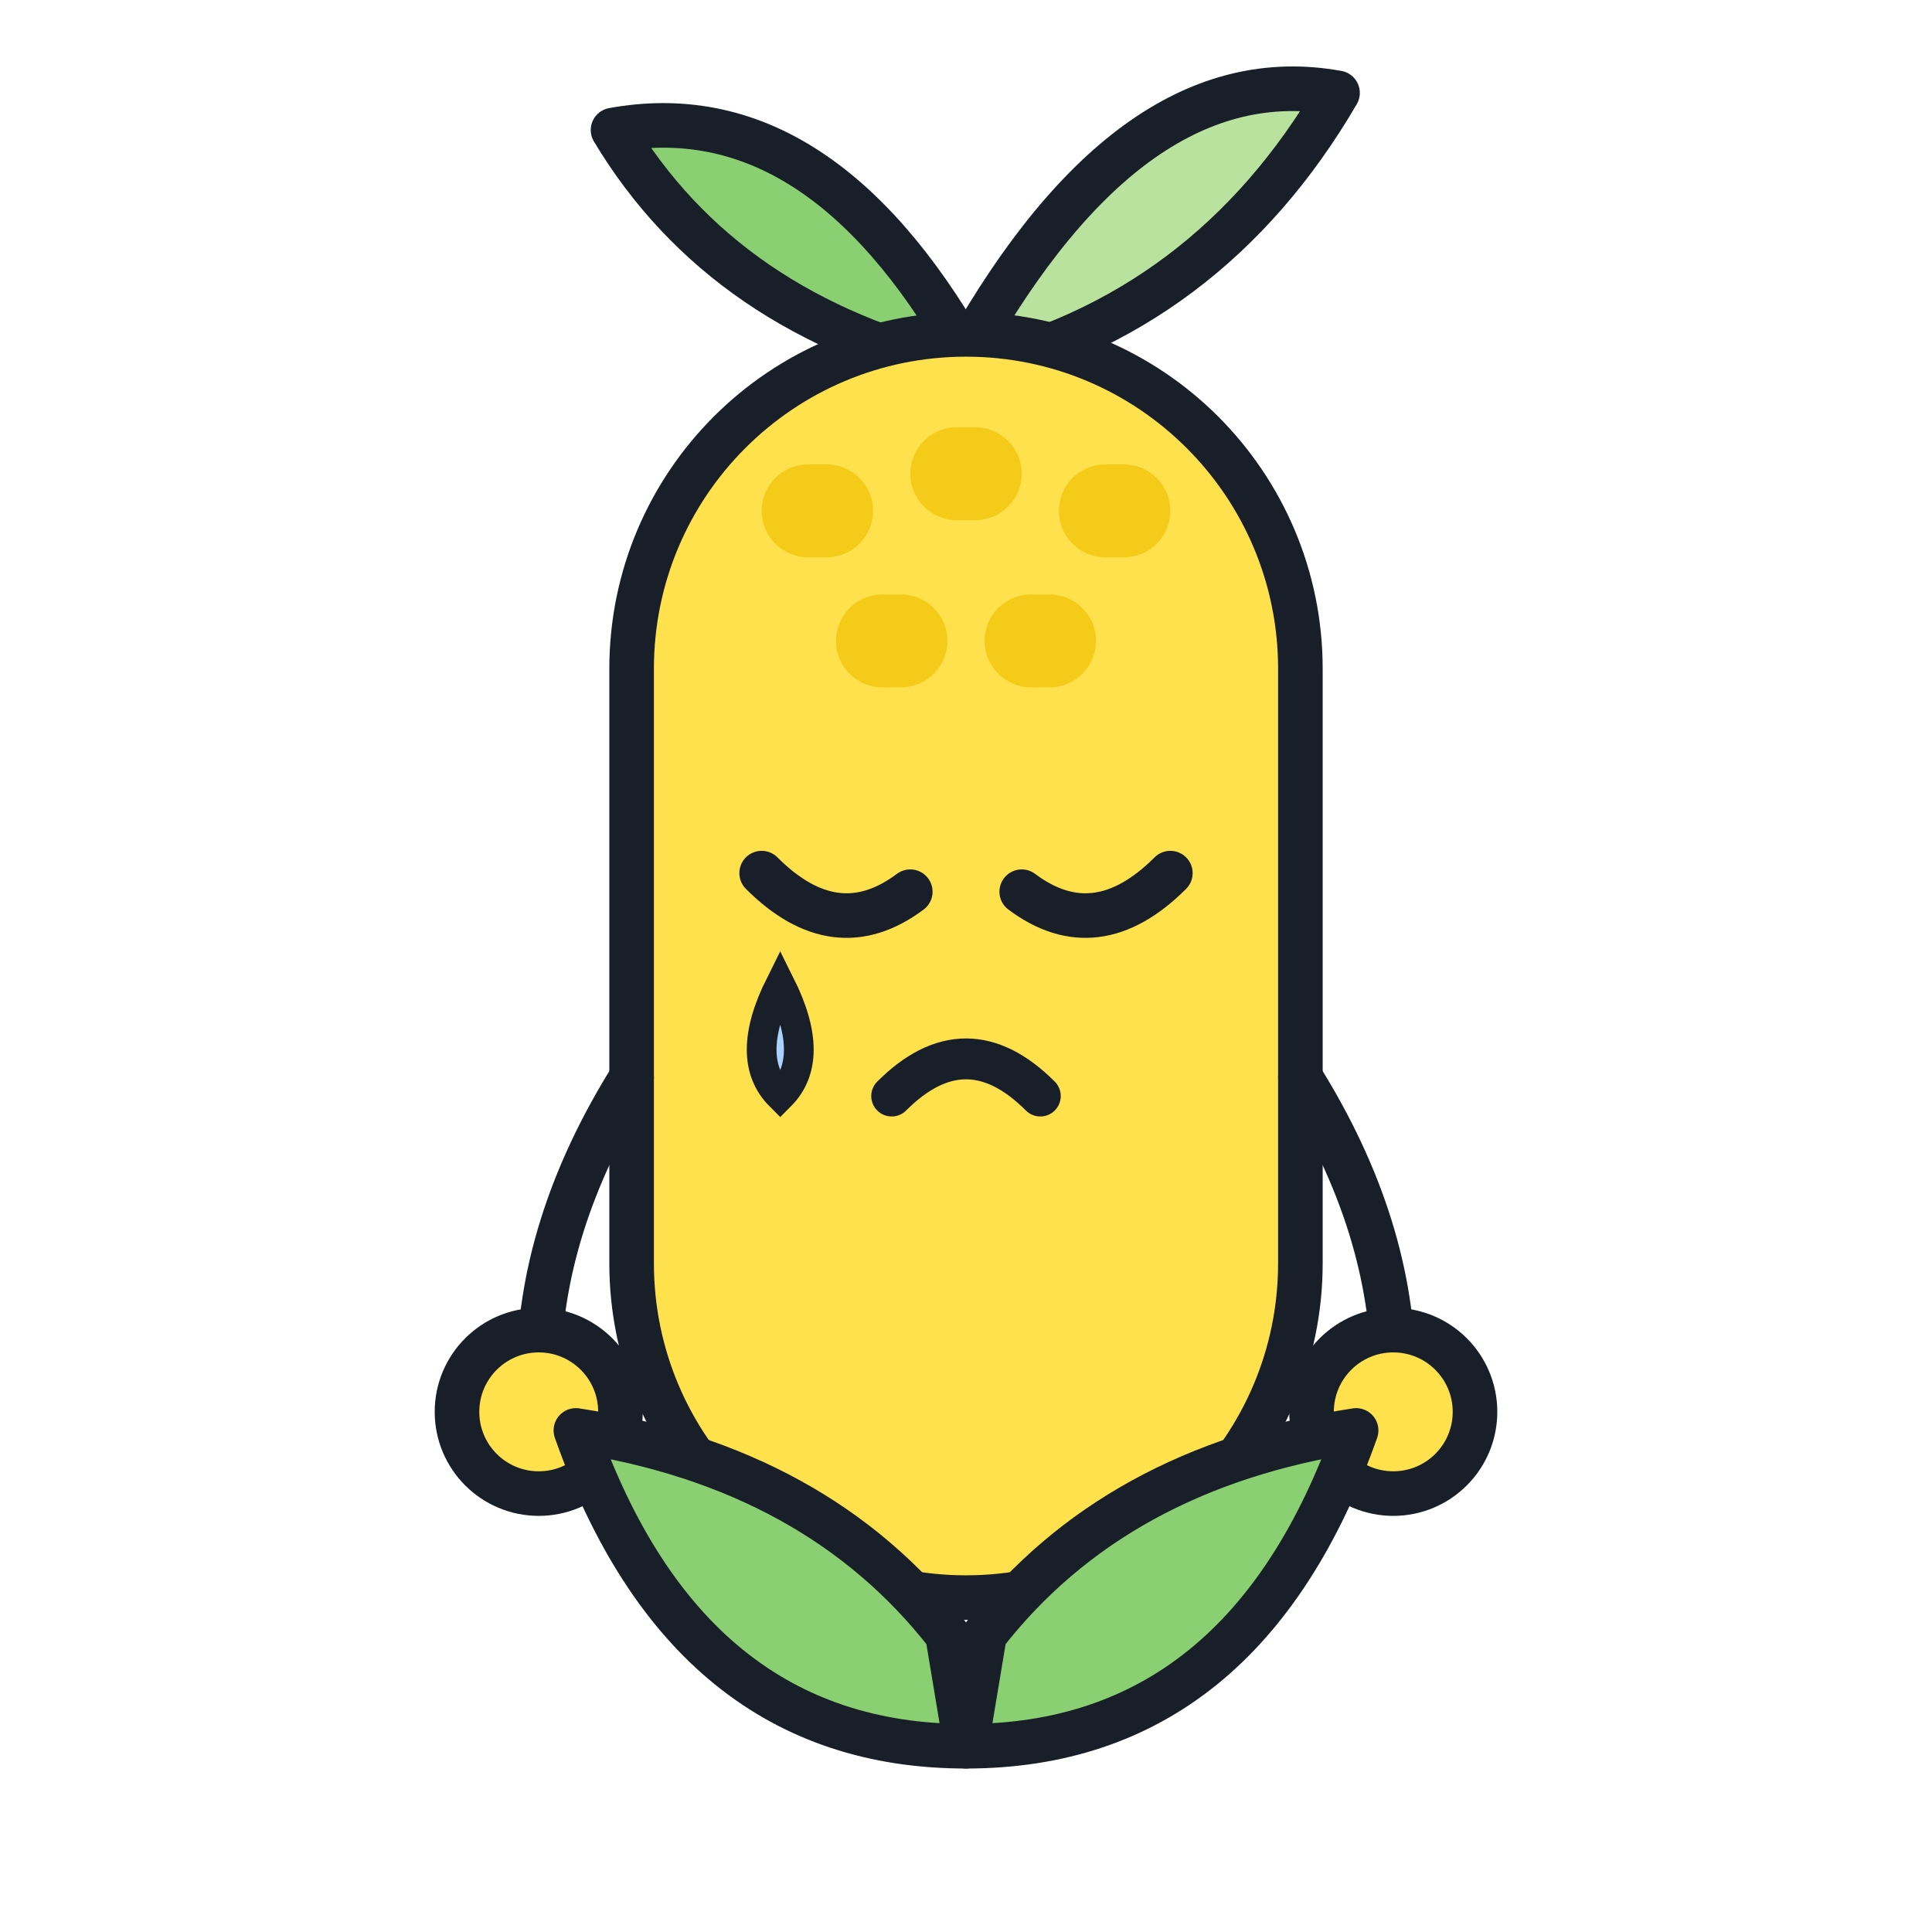
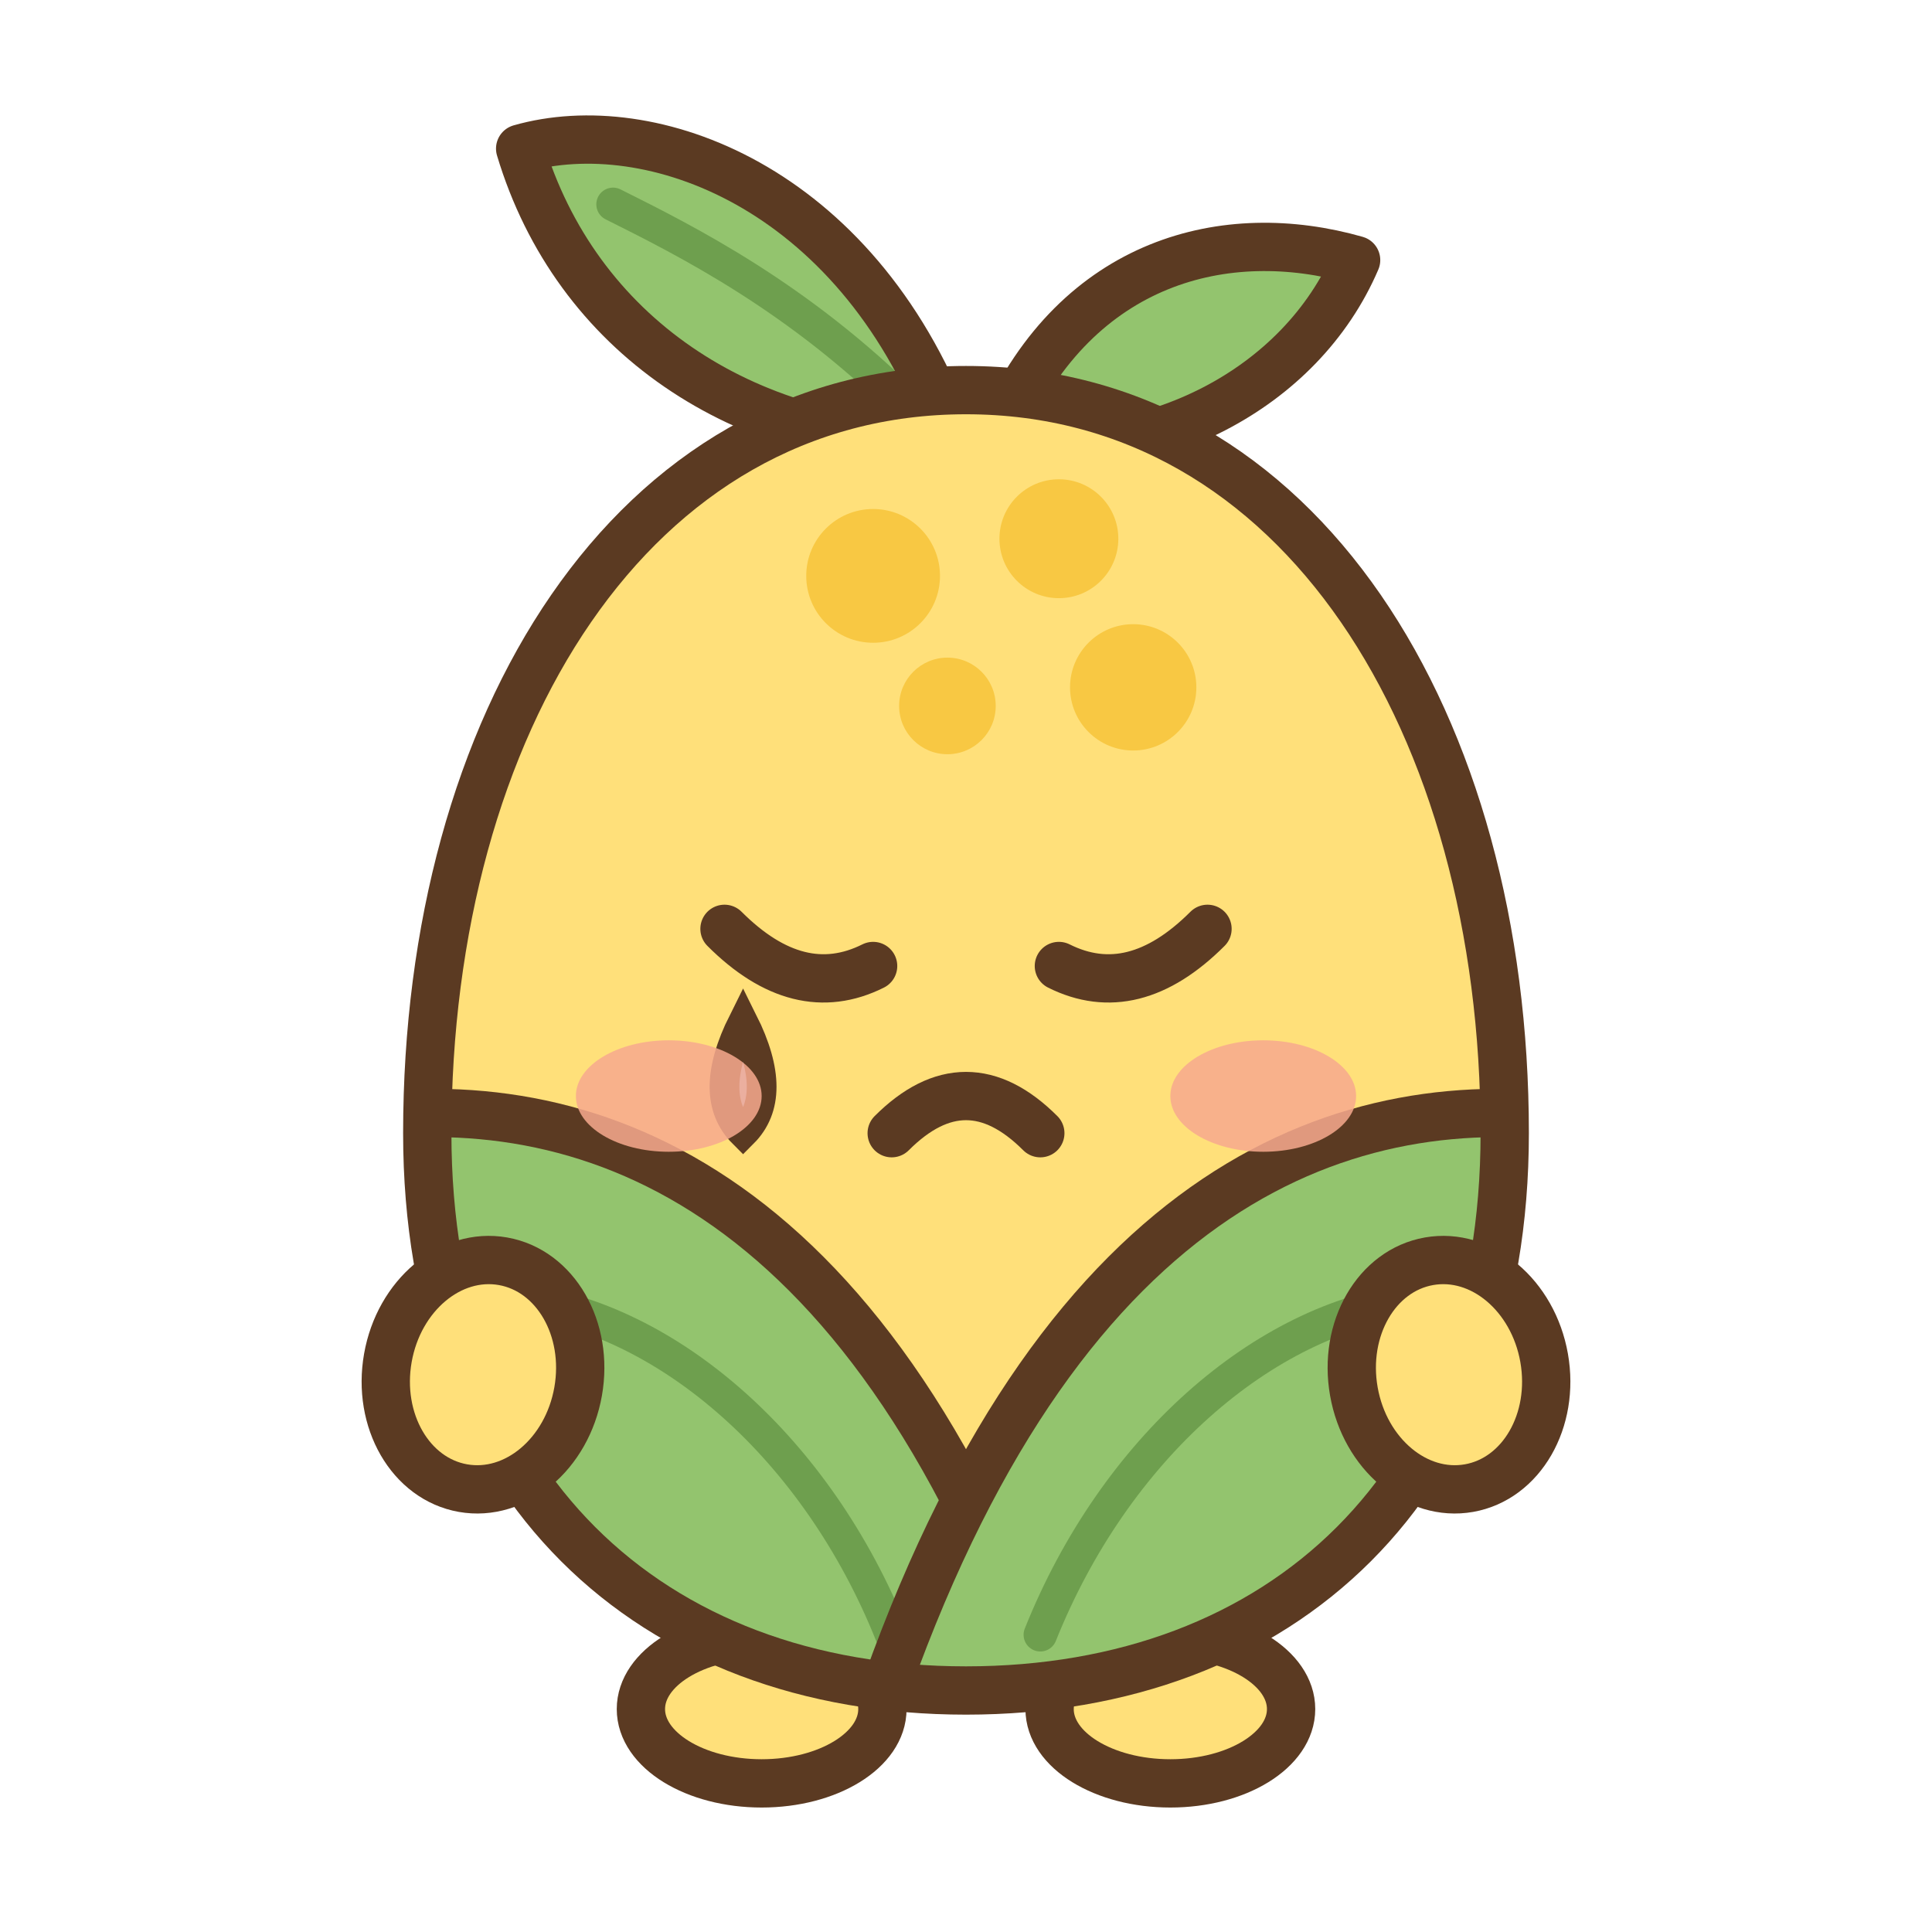
<svg xmlns="http://www.w3.org/2000/svg" viewBox="-4 -4 104 104" width="512" height="512">
-   <path d="M48 15 Q40 1 29 3 Q35 13 48 16 Z" fill="#8ACF72" stroke="#191F28" stroke-width="2.4" stroke-linejoin="round" />
-   <path d="M48 15 Q57 -1 68 1 Q61 13 48 16 Z" fill="#B9E29F" stroke="#191F28" stroke-width="2.4" stroke-linejoin="round" />
-   <rect x="30" y="14" width="36" height="68" rx="18" fill="#FFE14D" stroke="#191F28" stroke-width="2.4" />
-   <g fill="#F5CB1A">
-     <rect x="37" y="21" width="6" height="5" rx="2.5" />
-     <rect x="45" y="19" width="6" height="5" rx="2.5" />
-     <rect x="53" y="21" width="6" height="5" rx="2.5" />
-     <rect x="41" y="28" width="6" height="5" rx="2.5" />
-     <rect x="49" y="28" width="6" height="5" rx="2.5" />
+   <path d="M47 19 C42 6 31 2 24 4 C27 14 36 20 47 20 Z" fill="#93C46E" stroke="#5B3A22" stroke-width="2.6" stroke-linejoin="round" stroke-linecap="round" />
+   <path d="M45 18 C39 12 33 9 29 7" fill="none" stroke="#6E9F4E" stroke-width="1.8" stroke-linecap="round" />
+   <path d="M50 19 C54 10 62 8 69 10 C66 17 58 21 50 20 Z" fill="#93C46E" stroke="#5B3A22" stroke-width="2.6" stroke-linejoin="round" stroke-linecap="round" />
+   <ellipse cx="37" cy="88" rx="6.5" ry="4" fill="#FFE07A" stroke="#5B3A22" stroke-width="2.6" stroke-linejoin="round" stroke-linecap="round" />
+   <ellipse cx="59" cy="88" rx="6.5" ry="4" fill="#FFE07A" stroke="#5B3A22" stroke-width="2.6" stroke-linejoin="round" stroke-linecap="round" />
+   <defs>
+     <clipPath id="egg">
+       <path d="M48 17 C66 17 77 35 77 57 C77 76 65 87 48 87 C31 87 19 76 19 57 C19 35 30 17 48 17 Z" />
+     </clipPath>
+   </defs>
+   <path d="M48 17 C66 17 77 35 77 57 C77 76 65 87 48 87 C31 87 19 76 19 57 C19 35 30 17 48 17 Z" fill="#FFE07A" />
+   <g fill="#F8C843">
+     <circle cx="43" cy="27" r="3.6" />
+     <circle cx="53" cy="25" r="3.2" />
+     <circle cx="57" cy="33" r="3.4" />
+     <circle cx="47" cy="34" r="2.6" />
  </g>
-   <path d="M37 43 q4 4 8 1 M51 44 q4 3 8-1" fill="none" stroke="#191F28" stroke-width="2.4" stroke-linecap="round" />
-   <path d="M44 55 q4-4 8 0" fill="none" stroke="#191F28" stroke-width="2.2" stroke-linecap="round" />
-   <path d="M38 49 q-2 4 0 6 q2-2 0-6 Z" fill="#A9D2FF" stroke="#191F28" stroke-width="1.6" />
-   <path d="M30 54 Q25 62 25 70 M66 54 Q71 62 71 70" fill="none" stroke="#191F28" stroke-width="2.4" stroke-linecap="round" />
-   <circle cx="25" cy="72" r="4.4" fill="#FFE14D" stroke="#191F28" stroke-width="2.4" />
-   <circle cx="71" cy="72" r="4.4" fill="#FFE14D" stroke="#191F28" stroke-width="2.4" />
-   <path d="M48 90 Q33 90 27 73 Q40 75 47 84 Z" fill="#8ACF72" stroke="#191F28" stroke-width="2.4" stroke-linejoin="round" />
-   <path d="M48 90 Q63 90 69 73 Q56 75 49 84 Z" fill="#8ACF72" stroke="#191F28" stroke-width="2.4" stroke-linejoin="round" />
+   <g clip-path="url(#egg)">
+     <path d="M17 56 C30 55 45 62 54 92 L10 92 Z" fill="#93C46E" stroke="#5B3A22" stroke-width="2.6" stroke-linejoin="round" stroke-linecap="round" />
+     <path d="M24 66 C32 67 40 74 44 84" fill="none" stroke="#6E9F4E" stroke-width="1.8" stroke-linecap="round" />
+     <path d="M79 56 C66 55 51 62 42 92 L86 92 Z" fill="#93C46E" stroke="#5B3A22" stroke-width="2.6" stroke-linejoin="round" stroke-linecap="round" />
+     <path d="M72 66 C64 67 56 74 52 84" fill="none" stroke="#6E9F4E" stroke-width="1.8" stroke-linecap="round" />
+   </g>
+   <path d="M48 17 C66 17 77 35 77 57 C77 76 65 87 48 87 C31 87 19 76 19 57 C19 35 30 17 48 17 Z" fill="none" stroke="#5B3A22" stroke-width="2.6" stroke-linejoin="round" stroke-linecap="round" />
+   <path d="M35 46 q4 4 8 2 M53 48 q4 2 8 -2" fill="none" stroke="#5B3A22" stroke-width="2.6" stroke-linejoin="round" stroke-linecap="round" />
+   <path d="M44 57 q4 -4 8 0" fill="none" stroke="#5B3A22" stroke-width="2.6" stroke-linejoin="round" stroke-linecap="round" />
+   <path d="M36 51 q-2 4 0 6 q2 -2 0 -6 Z" fill="#A9D2FF" stroke="#5B3A22" stroke-width="1.6" />
+   <ellipse cx="32" cy="55" rx="5" ry="3" fill="#F7A98E" opacity=".85" />
+   <ellipse cx="64" cy="55" rx="5" ry="3" fill="#F7A98E" opacity=".85" />
+   <ellipse cx="22" cy="70" rx="5.2" ry="6.2" transform="rotate(10 22 70)" fill="#FFE07A" stroke="#5B3A22" stroke-width="2.6" stroke-linejoin="round" stroke-linecap="round" />
+   <ellipse cx="74" cy="70" rx="5.2" ry="6.2" transform="rotate(-10 74 70)" fill="#FFE07A" stroke="#5B3A22" stroke-width="2.6" stroke-linejoin="round" stroke-linecap="round" />
</svg>
